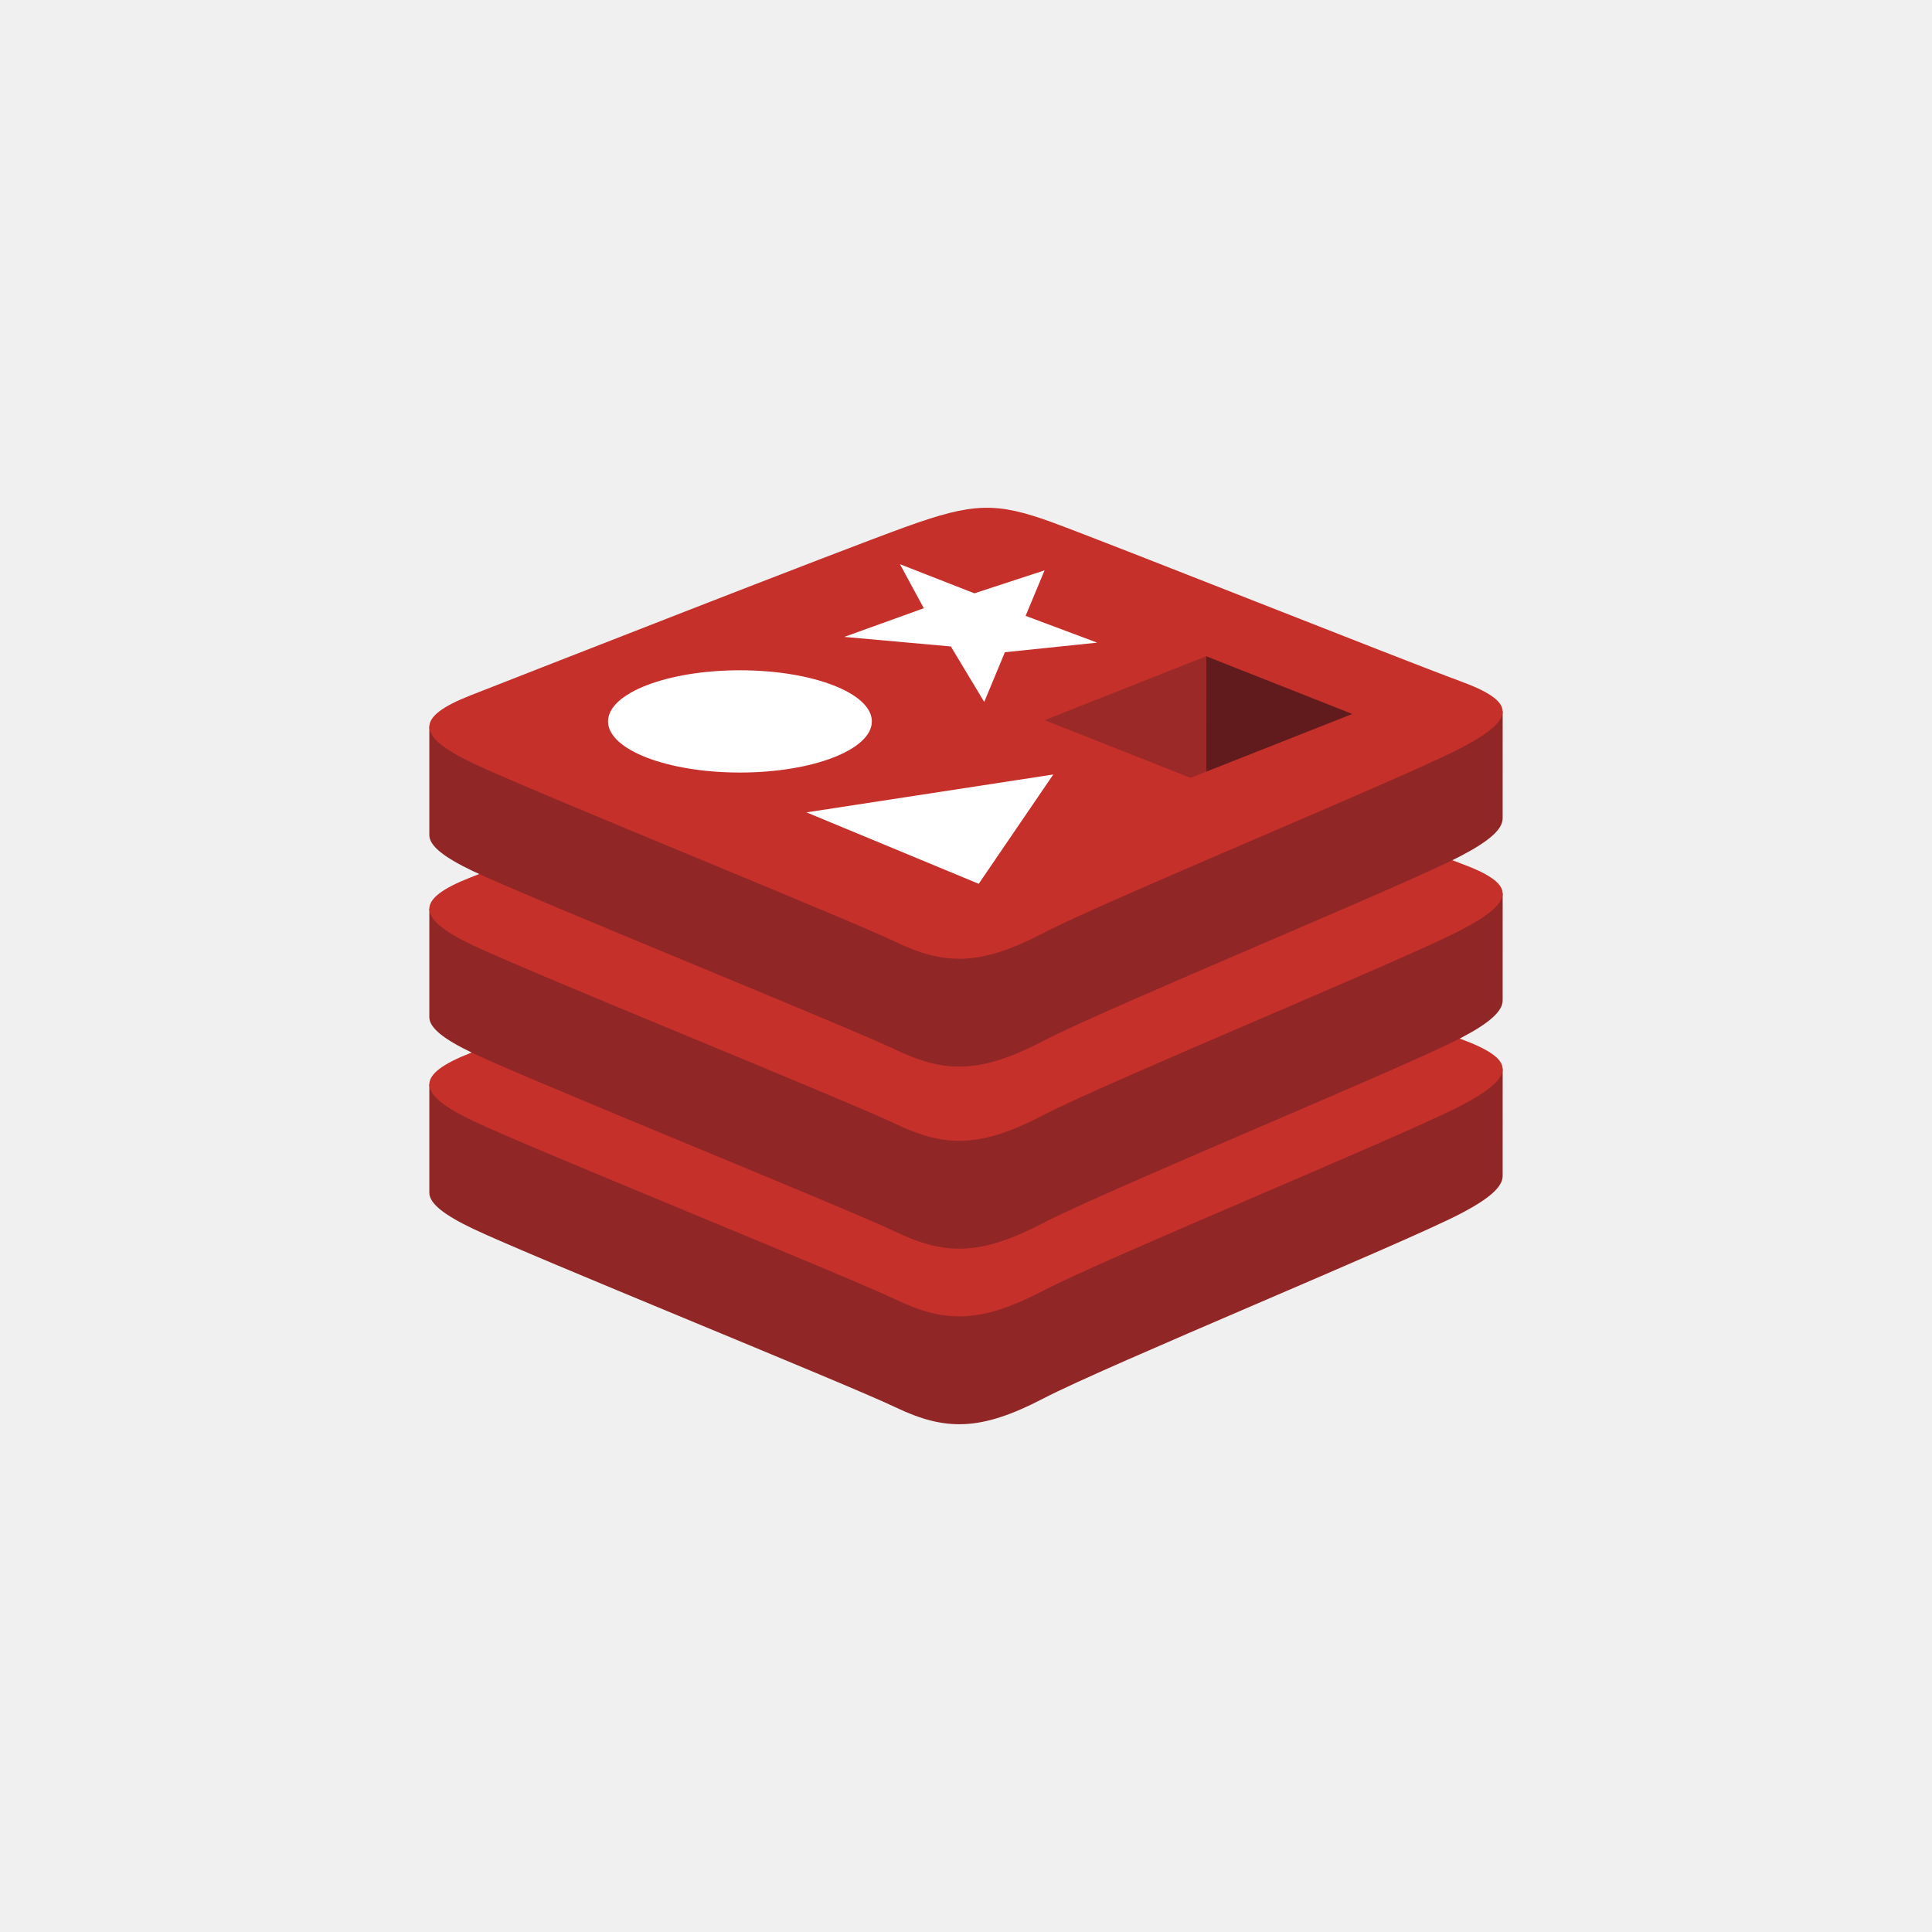
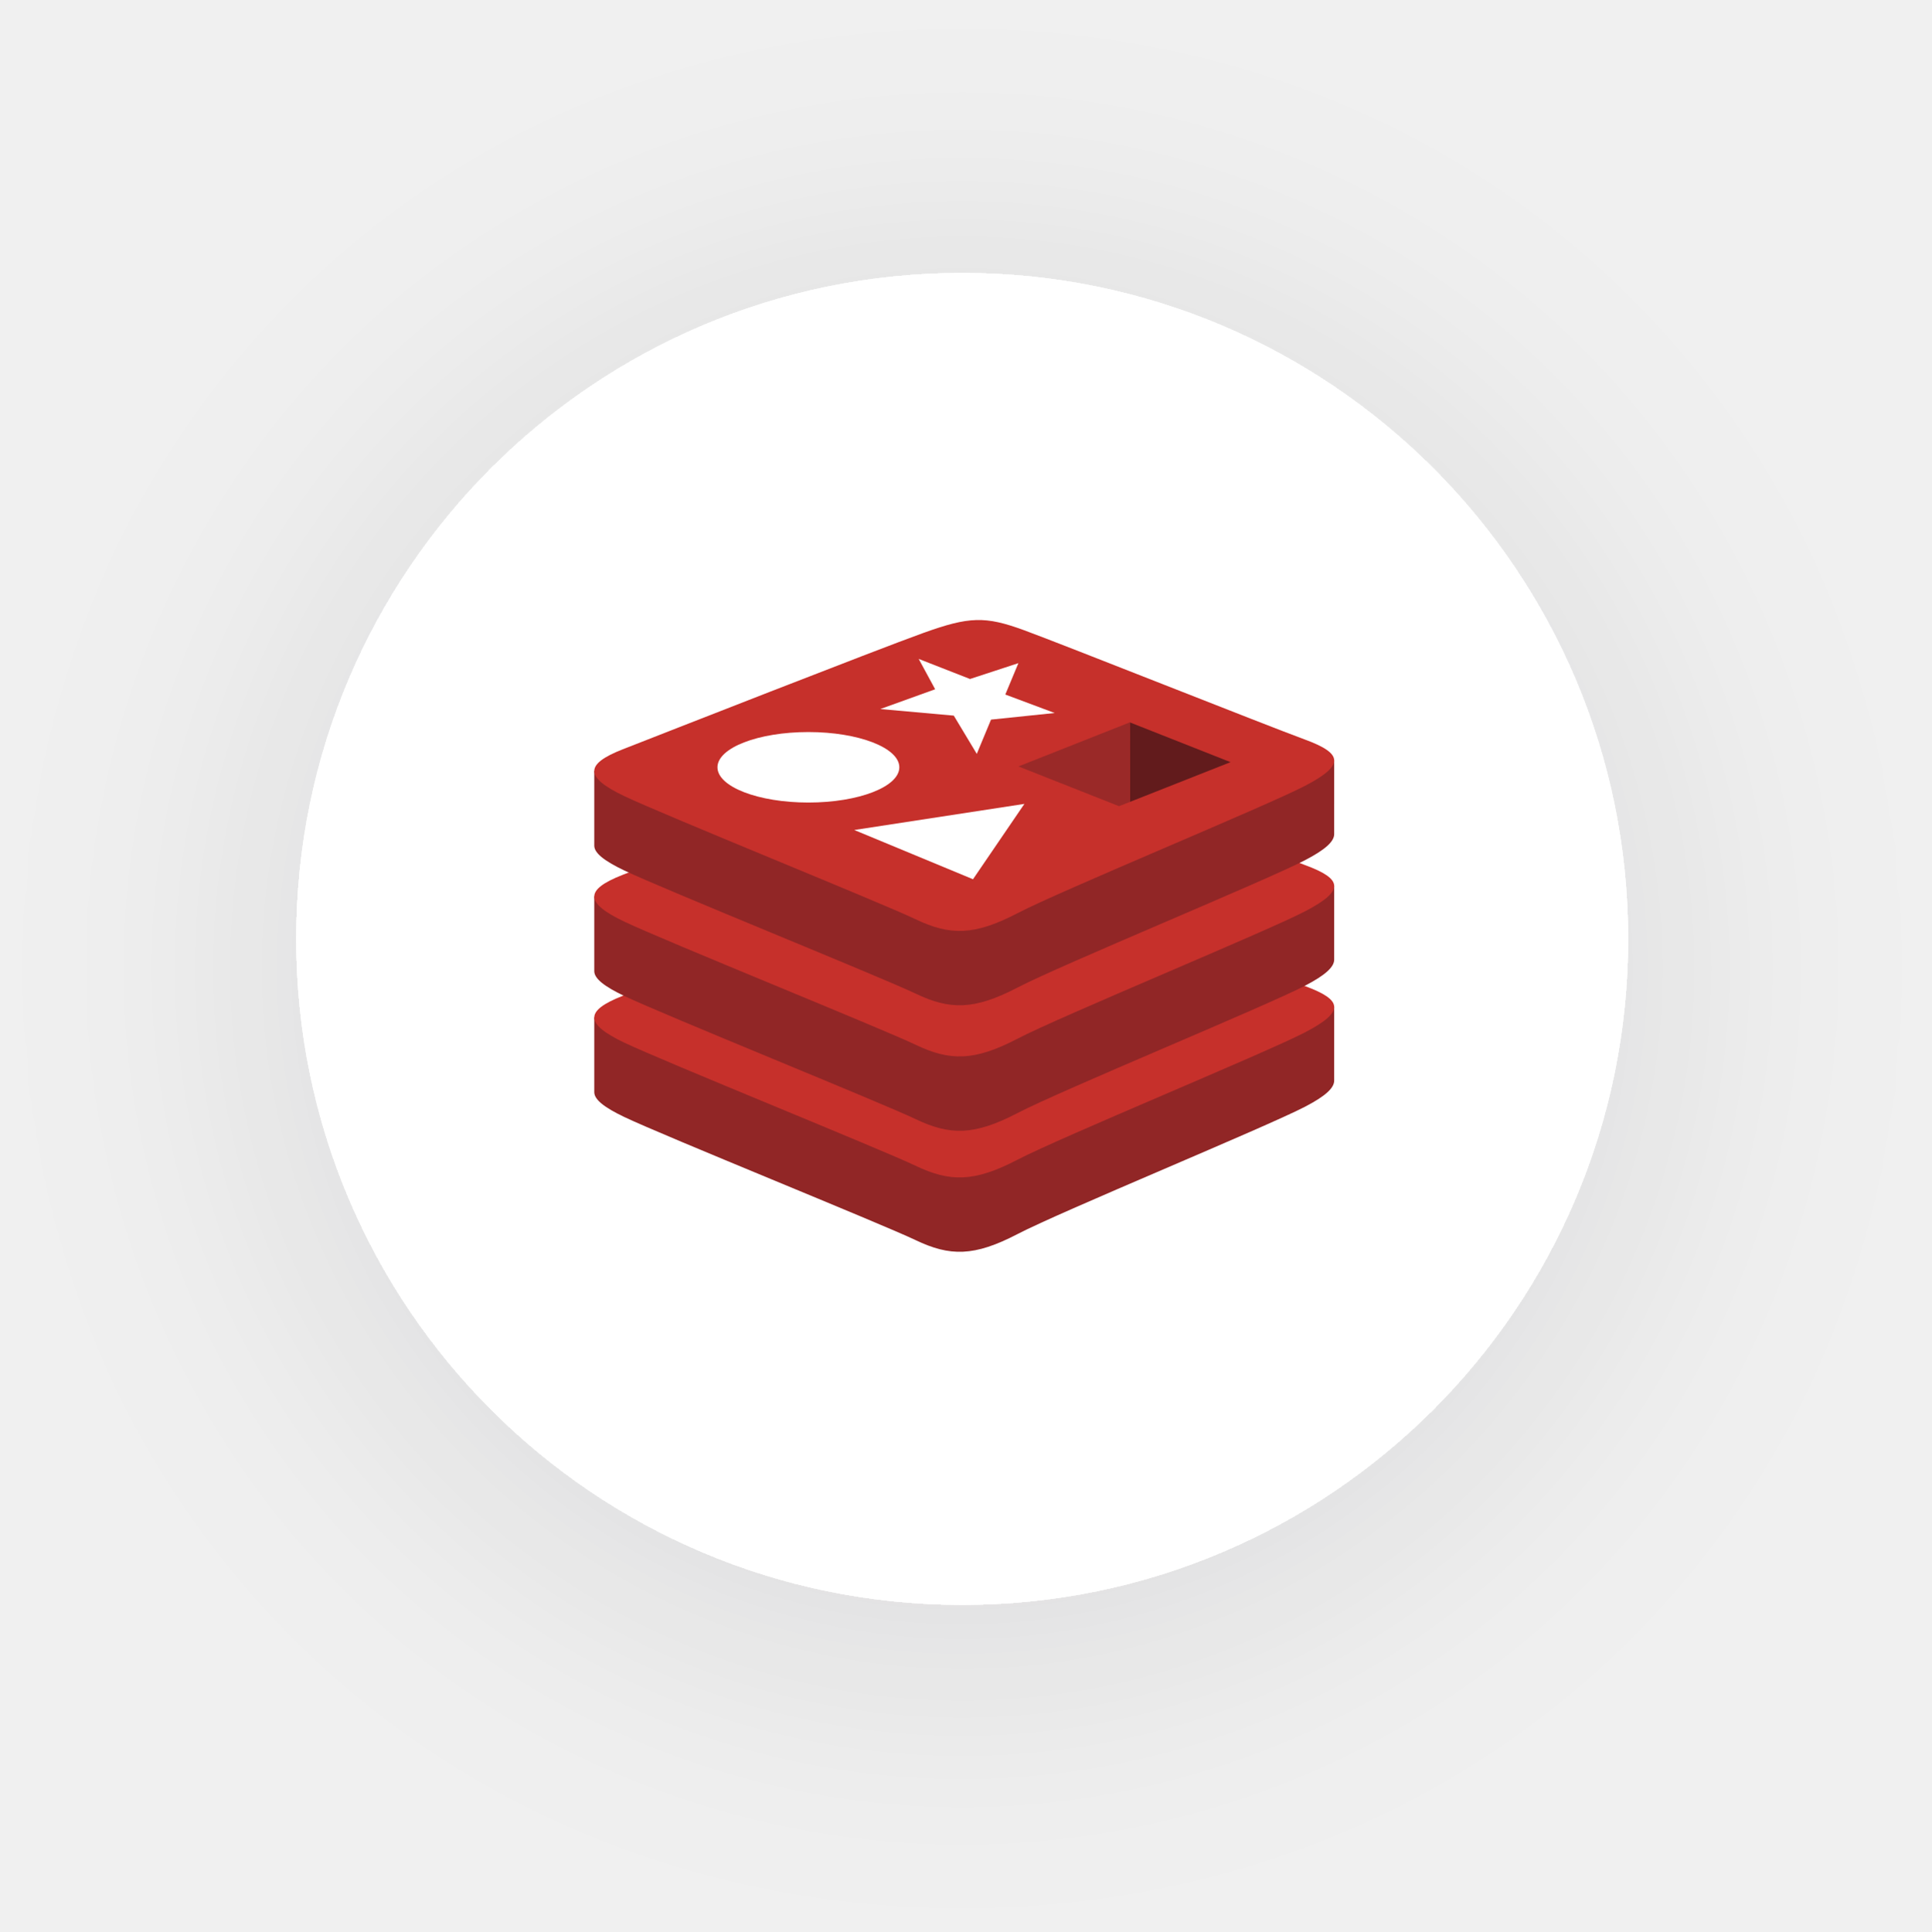
- <svg xmlns="http://www.w3.org/2000/svg" width="180" height="180" viewBox="0 0 180 180" fill="none">
-   <path d="M136.082 113.072C130.745 115.854 103.1 127.221 97.215 130.289C91.329 133.358 88.059 133.328 83.41 131.105C78.76 128.883 49.341 116.999 44.041 114.466C41.393 113.2 40 112.132 40 111.122V101.014C40 101.014 78.301 92.677 84.484 90.458C90.667 88.24 92.812 88.16 98.074 90.087C103.336 92.015 134.8 97.692 140 99.597L139.998 109.561C139.998 110.561 138.798 111.657 136.082 113.072" fill="#912626" />
-   <path d="M136.08 103.024C130.744 105.805 103.099 117.172 97.214 120.24C91.328 123.309 88.059 123.279 83.41 121.056C78.76 118.835 49.342 106.95 44.042 104.418C38.743 101.885 38.632 100.142 43.838 98.103C49.043 96.064 78.3 84.586 84.484 82.367C90.667 80.15 92.812 80.069 98.074 81.997C103.336 83.924 130.816 94.862 136.015 96.767C141.217 98.673 141.416 100.243 136.08 103.024" fill="#C6302B" />
-   <path d="M136.082 96.718C130.745 99.499 103.1 110.866 97.215 113.935C91.329 117.003 88.059 116.973 83.41 114.751C78.76 112.529 49.341 100.644 44.041 98.111C41.393 96.846 40 95.778 40 94.769V84.66C40 84.66 78.301 76.322 84.484 74.104C90.667 71.885 92.812 71.805 98.074 73.733C103.337 75.66 134.8 81.336 140 83.241L139.998 93.207C139.998 94.206 138.798 95.302 136.082 96.718Z" fill="#912626" />
-   <path d="M136.08 86.669C130.744 89.451 103.099 100.817 97.214 103.886C91.328 106.954 88.059 106.924 83.41 104.701C78.76 102.48 49.342 90.595 44.042 88.063C38.743 85.531 38.632 83.787 43.838 81.748C49.043 79.71 78.301 68.231 84.484 66.013C90.667 63.795 92.812 63.714 98.074 65.642C103.336 67.569 130.816 78.506 136.015 80.412C141.217 82.318 141.416 83.888 136.08 86.669" fill="#C6302B" />
-   <path d="M136.082 79.756C130.745 82.537 103.1 93.904 97.215 96.974C91.329 100.042 88.059 100.012 83.41 97.789C78.76 95.567 49.341 83.682 44.041 81.15C41.393 79.883 40 78.816 40 77.807V67.698C40 67.698 78.301 59.361 84.484 57.143C90.667 54.924 92.812 54.844 98.074 56.772C103.337 58.7 134.8 64.375 140 66.28L139.998 76.246C139.998 77.244 138.798 78.34 136.082 79.756Z" fill="#912626" />
-   <path d="M136.08 69.708C130.743 72.489 103.099 83.856 97.213 86.924C91.328 89.992 88.059 89.962 83.409 87.741C78.76 85.518 49.342 73.634 44.043 71.101C38.743 68.569 38.633 66.825 43.838 64.786C49.043 62.748 78.3 51.27 84.484 49.052C90.667 46.833 92.812 46.754 98.073 48.681C103.336 50.609 130.815 61.546 136.015 63.451C141.217 65.356 141.416 66.927 136.08 69.708" fill="#C6302B" />
-   <path d="M102.22 59.874L93.623 60.767L91.698 65.398L88.589 60.23L78.662 59.338L86.069 56.667L83.847 52.566L90.782 55.278L97.321 53.138L95.553 57.378L102.22 59.874V59.874ZM91.185 82.342L75.139 75.687L98.131 72.158L91.185 82.342V82.342ZM68.939 62.449C75.726 62.449 81.228 64.582 81.228 67.212C81.228 69.843 75.726 71.976 68.939 71.976C62.151 71.976 56.649 69.843 56.649 67.212C56.649 64.582 62.151 62.449 68.939 62.449Z" fill="white" />
-   <path d="M112.381 61.141L125.989 66.518L112.393 71.89L112.381 61.14" fill="#621B1C" />
-   <path d="M97.326 67.096L112.381 61.141L112.393 71.89L110.916 72.468L97.326 67.096Z" fill="#9A2928" />
+ <svg xmlns="http://www.w3.org/2000/svg" width="261" height="261" viewBox="0 0 261 261" fill="none">
+   <g filter="url(#filter0_d_30_933)">
+     <rect x="40.037" y="36.891" width="180" height="180" rx="90" fill="white" />
+     <rect x="40.537" y="37.391" width="179" height="179" rx="89.5" stroke="white" />
+   </g>
+   <path d="M176.396 149.558C171.059 152.339 143.413 163.706 137.528 166.774C131.642 169.843 128.373 169.813 123.723 167.591C119.074 165.368 89.654 153.485 84.355 150.951C81.706 149.686 80.314 148.617 80.314 147.608V137.5C80.314 137.5 118.614 129.162 124.797 126.944C130.98 124.725 133.126 124.645 138.387 126.572C143.65 128.501 175.113 134.177 180.313 136.082L180.311 146.047C180.312 147.046 179.112 148.142 176.396 149.558" fill="#912626" />
+   <path d="M176.393 139.51C171.057 142.29 143.413 153.657 137.527 156.725C131.642 159.794 128.372 159.764 123.723 157.542C119.074 155.32 89.655 143.435 84.356 140.903C79.057 138.37 78.946 136.627 84.151 134.588C89.357 132.549 118.614 121.071 124.798 118.853C130.981 116.635 133.125 116.554 138.387 118.482C143.649 120.41 171.129 131.347 176.329 133.252C181.53 135.158 181.73 136.728 176.393 139.51" fill="#C6302B" />
+   <path d="M176.396 133.203C171.059 135.985 143.413 147.351 137.528 150.421C131.642 153.488 128.373 153.458 123.723 151.236C119.074 149.014 89.654 137.13 84.355 134.596C81.706 133.331 80.314 132.264 80.314 131.254V121.145C80.314 121.145 118.614 112.807 124.797 110.589C130.98 108.371 133.126 108.29 138.387 110.218C143.65 112.146 175.113 117.821 180.313 119.726L180.311 129.692C180.312 130.691 179.112 131.787 176.396 133.203Z" fill="#912626" />
+   <path d="M176.393 123.155C171.057 125.936 143.413 137.302 137.527 140.371C131.642 143.439 128.372 143.409 123.723 141.187C119.074 138.966 89.655 127.08 84.356 124.548C79.057 122.016 78.946 120.272 84.151 118.233C89.357 116.195 118.614 104.716 124.798 102.498C130.981 100.28 133.125 100.2 138.387 102.127C143.649 104.055 171.129 114.992 176.329 116.897C181.53 118.803 181.73 120.373 176.393 123.155" fill="#C6302B" />
+   <path d="M176.396 116.241C171.059 119.023 143.413 130.39 137.528 133.459C131.642 136.527 128.373 136.497 123.723 134.275C119.074 132.053 89.654 120.168 84.355 117.636C81.706 116.369 80.314 115.302 80.314 114.293V104.184C80.314 104.184 118.614 95.846 124.797 93.629C130.98 91.41 133.126 91.33 138.387 93.257C143.65 95.185 175.113 100.861 180.313 102.766L180.311 112.731C180.312 113.729 179.112 114.825 176.396 116.241Z" fill="#912626" />
+   <path d="M176.393 106.193C171.057 108.975 143.412 120.342 137.527 123.41C131.642 126.478 128.372 126.448 123.723 124.226C119.074 122.003 89.655 110.119 84.356 107.587C79.057 105.055 78.946 103.31 84.151 101.272C89.357 99.234 118.614 87.756 124.798 85.537C130.98 83.319 133.125 83.239 138.387 85.167C143.649 87.094 171.129 98.031 176.328 99.937C181.53 101.841 181.73 103.412 176.393 106.193" fill="#C6302B" />
+   <path d="M142.534 96.36L133.936 97.253L132.011 101.884L128.903 96.716L118.975 95.824L126.383 93.152L124.16 89.052L131.096 91.764L137.634 89.623L135.867 93.864L142.534 96.36V96.36ZM131.498 118.828L115.452 112.173L138.445 108.644L131.498 118.828V118.828ZM109.252 98.934C116.039 98.934 121.541 101.067 121.541 103.698C121.541 106.329 116.039 108.461 109.252 108.461C102.465 108.461 96.963 106.328 96.963 103.698C96.963 101.067 102.465 98.934 109.252 98.934Z" fill="white" />
+   <path d="M152.694 97.626L166.302 103.003L152.706 108.376L152.694 97.626" fill="#621B1C" />
+   <path d="M137.64 103.581L152.694 97.626L152.706 108.376L151.23 108.953L137.64 103.581Z" fill="#9A2928" />
+   <defs>
+     <filter id="filter0_d_30_933" x="0.037" y="0.891" width="260" height="260" filterUnits="userSpaceOnUse" color-interpolation-filters="sRGB">
+       <feFlood flood-opacity="0" result="BackgroundImageFix" />
+       <feColorMatrix in="SourceAlpha" type="matrix" values="0 0 0 0 0 0 0 0 0 0 0 0 0 0 0 0 0 0 127 0" result="hardAlpha" />
+       <feOffset dy="4" />
+       <feGaussianBlur stdDeviation="20" />
+       <feComposite in2="hardAlpha" operator="out" />
+       <feColorMatrix type="matrix" values="0 0 0 0 0.037 0 0 0 0 0.035 0 0 0 0 0.048 0 0 0 0.1 0" />
+       <feBlend mode="normal" in2="BackgroundImageFix" result="effect1_dropShadow_30_933" />
+       <feBlend mode="normal" in="SourceGraphic" in2="effect1_dropShadow_30_933" result="shape" />
+     </filter>
+   </defs>
</svg>
